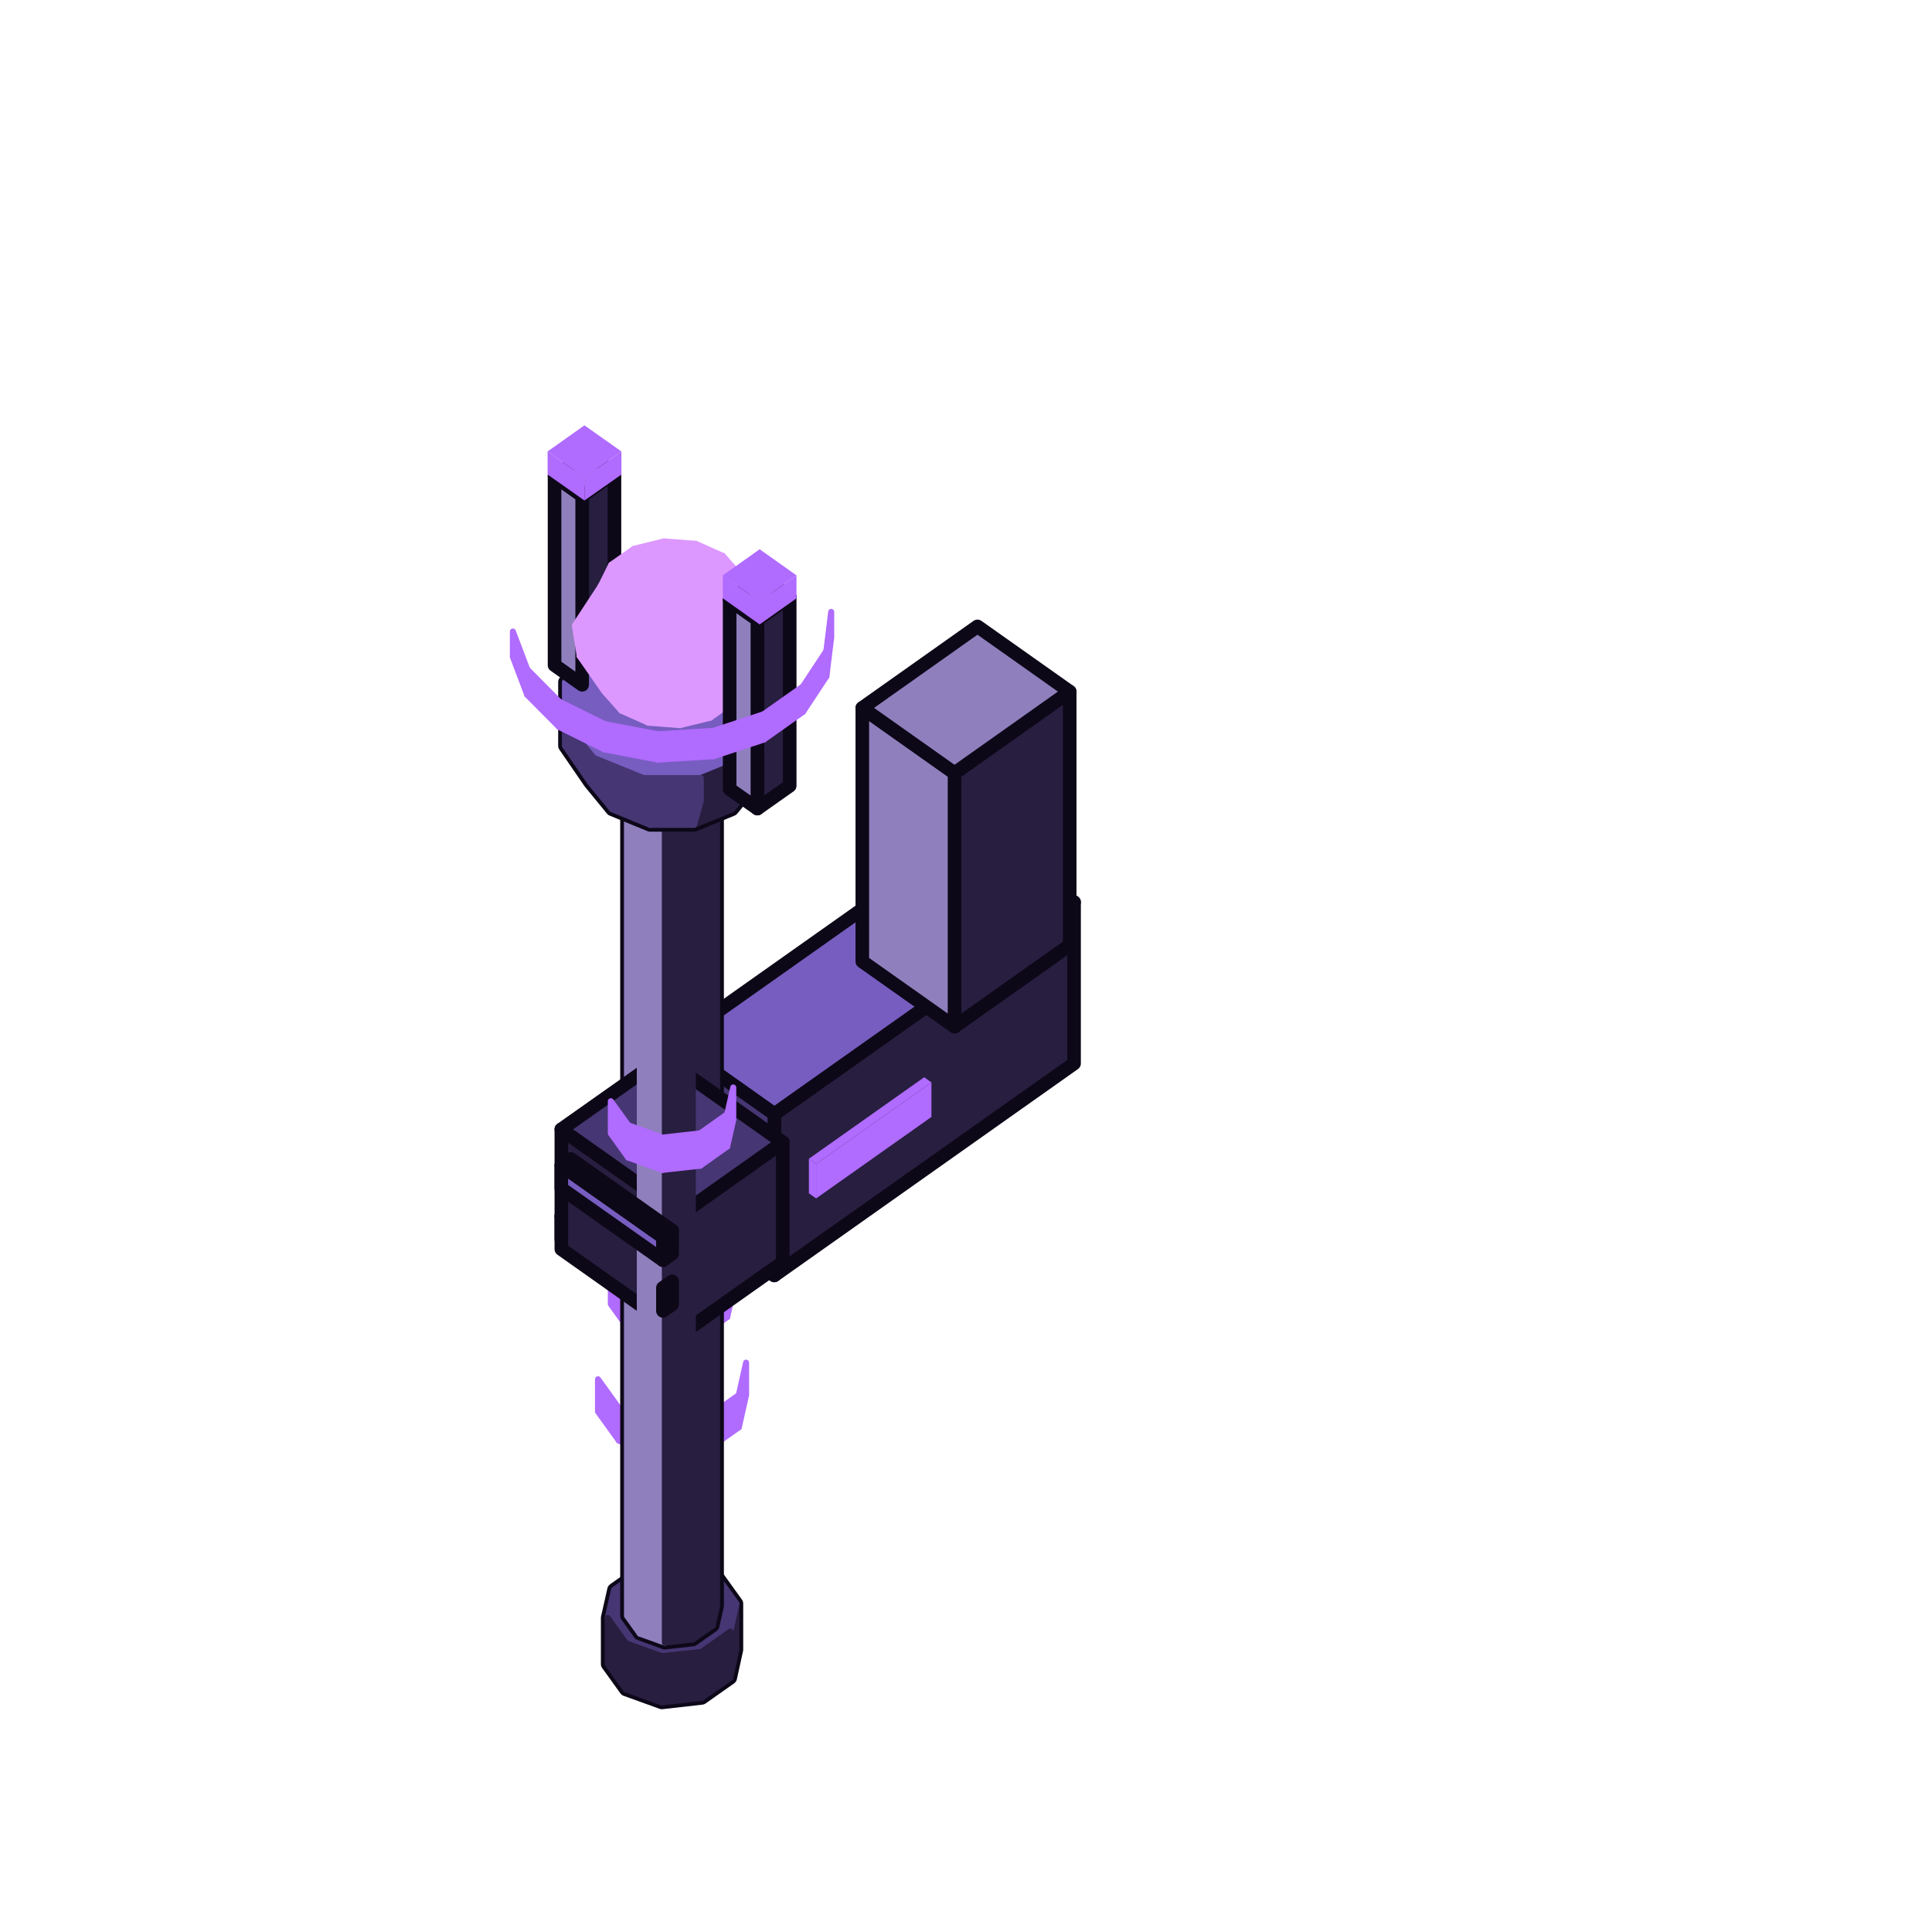
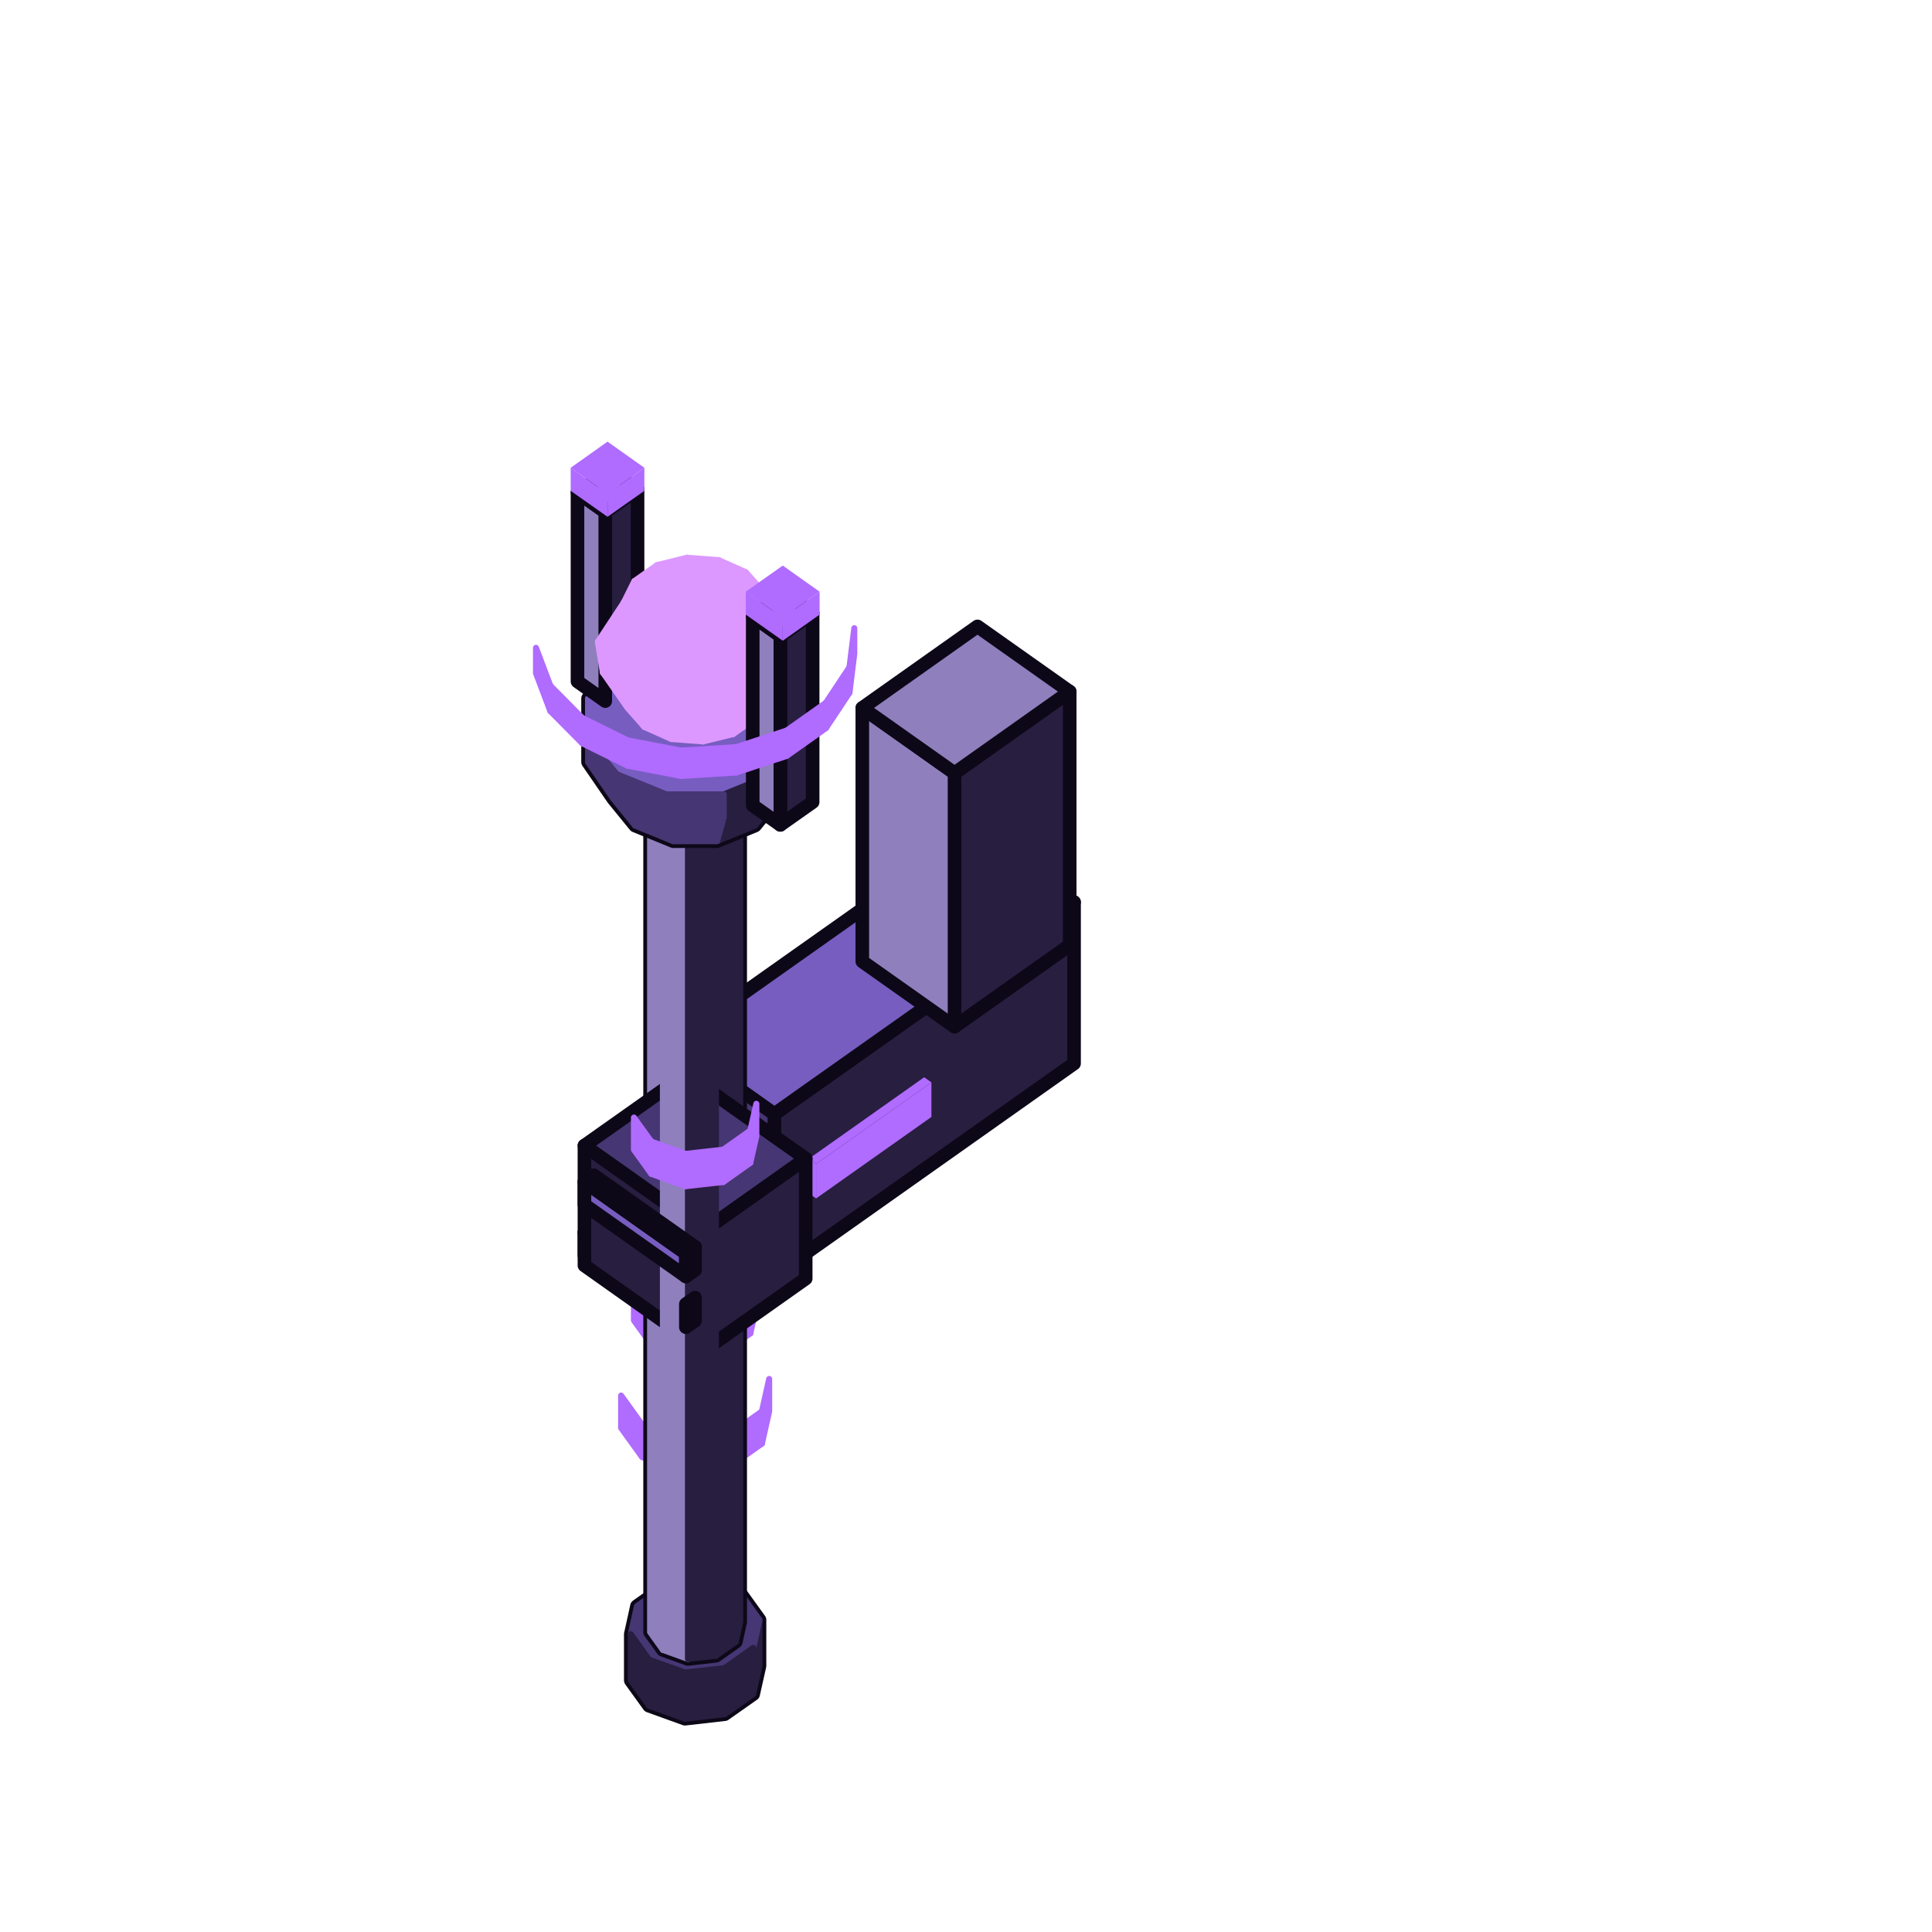
<svg xmlns="http://www.w3.org/2000/svg" viewBox="0 0 128 128" width="128" height="128" data-part-id="eq_rune_staff" data-type="equipment" data-direction="south">
  <g stroke="#0d0818" stroke-width="0.9" stroke-linejoin="round">
-     <path d="M40.26 107.19 L40.68 105.33 L42.57 103.99 L45.2 103.7 L47.58 104.56 L48.79 106.24 L48.79 109.29 L48.38 111.16 L46.49 112.49 L43.85 112.79 L41.47 111.93 L40.26 110.25 Z" fill="none" />
-     <path d="M48.38 111.16 L48.79 109.29 L48.79 106.24 L48.38 108.1 Z" fill="#271e40" stroke="#271e40" stroke-width="0.4" />
-     <path d="M41.47 108.88 L43.85 109.73 L46.49 109.44 L48.38 108.1 L48.79 106.24 L47.58 104.56 L45.2 103.7 L42.57 103.99 L40.68 105.33 L40.26 107.19 Z" fill="#463673" stroke="#463673" stroke-width="0.4" />
-     <path d="M40.26 110.25 L41.47 111.93 L41.47 108.88 L40.26 107.19 Z" fill="#271e40" stroke="#271e40" stroke-width="0.4" />
-     <path d="M46.49 112.49 L48.38 111.16 L48.38 108.1 L46.49 109.44 Z" fill="#271e40" stroke="#271e40" stroke-width="0.4" />
-     <path d="M41.47 111.93 L43.85 112.79 L43.85 109.73 L41.47 108.88 Z" fill="#271e40" stroke="#271e40" stroke-width="0.4" />
-     <path d="M43.85 112.79 L46.49 112.49 L46.49 109.44 L43.85 109.73 Z" fill="#271e40" stroke="#271e40" stroke-width="0.4" />
-     <path d="M46.91 74.34 L54.55 68.94 L54.55 66.65 L46.91 72.05 Z" fill="#b06bff" stroke="none" />
-     <path d="M54.07 66.31 L46.44 71.71 L46.91 72.05 L54.55 66.65 Z" fill="#b06bff" stroke="none" />
-     <path d="M48.95 94.56 L49.43 92.42 L49.43 90.28 L48.95 92.43 Z" fill="#b06bff" stroke="#b06bff" stroke-width="0.4" />
-     <path d="M39.62 93.52 L41.01 95.45 L41.01 93.31 L39.62 91.38 Z" fill="#b06bff" stroke="#b06bff" stroke-width="0.4" />
+     <path d="M41.79 108.27 L42.2 106.41 L44.09 105.07 L46.73 104.78 L49.11 105.64 L50.32 107.32 L50.32 110.37 L49.9 112.24 L48.01 113.57 L45.38 113.87 L43.0 113.01 L41.79 111.33 Z" fill="none" />
+     <path d="M49.9 112.24 L50.32 110.37 L50.32 107.32 L49.9 109.18 Z" fill="#271e40" stroke="#271e40" stroke-width="0.4" />
+     <path d="M43.0 109.96 L45.38 110.81 L48.01 110.52 L49.9 109.18 L50.32 107.32 L49.11 105.64 L46.73 104.78 L44.09 105.07 L42.2 106.41 L41.79 108.27 Z" fill="#463673" stroke="#463673" stroke-width="0.4" />
+     <path d="M41.79 111.33 L43.0 113.01 L43.0 109.96 L41.79 108.27 Z" fill="#271e40" stroke="#271e40" stroke-width="0.4" />
+     <path d="M48.01 113.57 L49.9 112.24 L49.9 109.18 L48.01 110.52 Z" fill="#271e40" stroke="#271e40" stroke-width="0.4" />
+     <path d="M43.0 113.01 L45.38 113.87 L45.38 110.81 L43.0 109.96 Z" fill="#271e40" stroke="#271e40" stroke-width="0.4" />
+     <path d="M45.38 113.87 L48.01 113.57 L48.01 110.52 L45.38 110.81 Z" fill="#271e40" stroke="#271e40" stroke-width="0.4" />
+     <path d="M50.48 95.64 L50.96 93.5 L50.96 91.36 L50.48 93.51 Z" fill="#b06bff" stroke="#b06bff" stroke-width="0.4" />
    <path d="M51.3 84.5 L71.16 70.46 L71.16 59.77 L51.3 73.81 Z" fill="#271e40" />
-     <path d="M46.44 74.0 L46.91 74.34 L46.91 72.05 L46.44 71.71 Z" fill="#b06bff" stroke="none" />
-     <path d="M46.78 96.1 L48.95 94.56 L48.95 92.43 L46.78 93.96 Z" fill="#b06bff" stroke="#b06bff" stroke-width="0.4" />
-     <path d="M41.01 95.45 L43.75 96.44 L43.75 94.3 L41.01 93.31 Z" fill="#b06bff" stroke="#b06bff" stroke-width="0.4" />
+     <path d="M41.15 94.6 L42.54 96.53 L42.54 94.39 L41.15 92.46 Z" fill="#b06bff" stroke="#b06bff" stroke-width="0.4" />
    <path d="M64.48 55.04 L44.62 69.08 L51.3 73.81 L71.16 59.77 Z" fill="#775dc0" />
-     <path d="M43.75 96.44 L46.78 96.1 L46.78 93.96 L43.75 94.3 Z" fill="#b06bff" stroke="#b06bff" stroke-width="0.4" />
+     <path d="M48.31 97.18 L50.48 95.64 L50.48 93.51 L48.31 95.04 Z" fill="#b06bff" stroke="#b06bff" stroke-width="0.4" />
+     <path d="M42.54 96.53 L45.28 97.52 L45.28 95.38 L42.54 94.39 Z" fill="#b06bff" stroke="#b06bff" stroke-width="0.4" />
+     <path d="M45.28 97.52 L48.31 97.18 L48.31 95.04 L45.28 95.38 Z" fill="#b06bff" stroke="#b06bff" stroke-width="0.4" />
    <path d="M54.07 79.4 L61.71 74.0 L61.71 71.71 L54.07 77.11 Z" fill="#b06bff" stroke="none" />
    <path d="M63.24 68.02 L70.87 62.62 L70.87 45.82 L63.24 51.22 Z" fill="#271e40" />
    <path d="M61.23 71.37 L53.59 76.77 L54.07 77.11 L61.71 71.71 Z" fill="#b06bff" stroke="none" />
-     <path d="M48.18 87.26 L48.58 85.49 L48.58 83.35 L48.18 85.12 Z" fill="#b06bff" stroke="#b06bff" stroke-width="0.4" />
    <path d="M57.13 63.7 L63.24 68.02 L63.24 51.22 L57.13 46.9 Z" fill="#8f7fbd" />
-     <path d="M40.47 86.4 L41.62 88.0 L41.62 85.86 L40.47 84.26 Z" fill="#b06bff" stroke="#b06bff" stroke-width="0.4" />
+     <path d="M49.71 88.34 L50.11 86.57 L50.11 84.43 L49.71 86.2 Z" fill="#b06bff" stroke="#b06bff" stroke-width="0.4" />
    <path d="M44.62 79.78 L51.3 84.5 L51.3 73.81 L44.62 69.08 Z" fill="#463673" />
-     <path d="M46.39 88.53 L48.18 87.26 L48.18 85.12 L46.39 86.39 Z" fill="#b06bff" stroke="#b06bff" stroke-width="0.4" />
    <path d="M53.59 79.06 L54.07 79.4 L54.07 77.11 L53.59 76.77 Z" fill="#b06bff" stroke="none" />
-     <path d="M41.62 88.0 L43.88 88.81 L43.88 86.67 L41.62 85.86 Z" fill="#b06bff" stroke="#b06bff" stroke-width="0.4" />
-     <path d="M43.88 88.81 L46.39 88.53 L46.39 86.39 L43.88 86.67 Z" fill="#b06bff" stroke="#b06bff" stroke-width="0.4" />
+     <path d="M42.0 87.48 L43.15 89.08 L43.15 86.94 L42.0 85.34 Z" fill="#b06bff" stroke="#b06bff" stroke-width="0.4" />
+     <path d="M47.92 89.61 L49.71 88.34 L49.71 86.2 L47.92 87.47 Z" fill="#b06bff" stroke="#b06bff" stroke-width="0.4" />
+     <path d="M43.15 89.08 L45.41 89.89 L45.41 87.75 L43.15 86.94 Z" fill="#b06bff" stroke="#b06bff" stroke-width="0.4" />
    <path d="M64.76 41.5 L57.13 46.9 L63.24 51.22 L70.87 45.82 Z" fill="#8f7fbd" />
-     <path d="M41.54 49.01 L41.83 47.71 L43.15 46.77 L45.0 46.56 L46.66 47.16 L47.51 48.34 L47.51 106.38 L47.22 107.69 L45.9 108.62 L44.05 108.83 L42.39 108.23 L41.54 107.05 Z" fill="none" />
-     <path d="M47.22 107.69 L47.51 106.38 L47.51 48.34 L47.22 49.65 Z" fill="#271e40" stroke="#271e40" stroke-width="0.4" />
-     <path d="M37.19 82.1 L43.92 86.85 L43.92 85.32 L37.19 80.57 Z" fill="#775dc0" />
-     <path d="M37.81 80.14 L37.19 80.57 L43.92 85.32 L44.53 84.89 Z" fill="#775dc0" />
-     <path d="M41.54 107.05 L42.39 108.23 L42.39 50.19 L41.54 49.01 Z" fill="#8f7fbd" stroke="#8f7fbd" stroke-width="0.4" />
-     <path d="M37.19 82.76 L45.14 88.38 L45.14 80.44 L37.19 74.82 Z" fill="#271e40" />
-     <path d="M45.9 108.62 L47.22 107.69 L47.22 49.65 L45.9 50.58 Z" fill="#271e40" stroke="#271e40" stroke-width="0.4" />
-     <path d="M45.14 88.38 L51.86 83.63 L51.86 75.68 L45.14 80.44 Z" fill="#271e40" />
-     <path d="M43.92 70.07 L37.19 74.82 L45.14 80.44 L51.86 75.68 Z" fill="#463673" />
-     <path d="M42.39 108.23 L44.05 108.83 L44.05 50.79 L42.39 50.19 Z" fill="#8f7fbd" stroke="#8f7fbd" stroke-width="0.4" />
-     <path d="M44.05 108.83 L45.9 108.62 L45.9 50.58 L44.05 50.79 Z" fill="#271e40" stroke="#271e40" stroke-width="0.4" />
-     <path d="M43.92 86.85 L44.53 86.42 L44.53 84.89 L43.92 85.32 Z" fill="#463673" />
-     <path d="M37.19 78.74 L43.92 83.49 L43.92 81.96 L37.19 77.21 Z" fill="#775dc0" />
-     <path d="M37.81 76.78 L37.19 77.21 L43.92 81.96 L44.53 81.53 Z" fill="#775dc0" />
-     <path d="M48.18 75.96 L48.58 74.19 L48.58 72.05 L48.18 73.82 Z" fill="#b06bff" stroke="#b06bff" stroke-width="0.4" />
-     <path d="M40.47 75.09 L41.62 76.69 L41.62 74.55 L40.47 72.96 Z" fill="#b06bff" stroke="#b06bff" stroke-width="0.4" />
-     <path d="M46.39 77.23 L48.18 75.96 L48.18 73.82 L46.39 75.09 Z" fill="#b06bff" stroke="#b06bff" stroke-width="0.4" />
-     <path d="M43.92 83.49 L44.53 83.06 L44.53 81.53 L43.92 81.96 Z" fill="#463673" />
-     <path d="M41.62 76.69 L43.88 77.51 L43.88 75.37 L41.62 74.55 Z" fill="#b06bff" stroke="#b06bff" stroke-width="0.4" />
-     <path d="M43.88 77.51 L46.39 77.23 L46.39 75.09 L43.88 75.37 Z" fill="#b06bff" stroke="#b06bff" stroke-width="0.4" />
-     <path d="M42.39 50.19 L44.05 50.79 L45.9 50.58 L47.22 49.65 L47.51 48.34 L46.66 47.16 L45.0 46.56 L43.15 46.77 L41.83 47.71 L41.54 49.01 Z" fill="#8f7fbd" stroke="#8f7fbd" stroke-width="0.4" />
-     <path d="M38.57 45.37 L40.71 43.85 L40.71 31.33 L38.57 32.84 Z" fill="#271e40" />
-     <path d="M37.43 45.19 L39.33 42.87 L42.63 41.52 L46.43 41.52 L49.72 42.87 L51.62 45.19 L51.62 49.41 L49.95 51.84 L48.5 53.62 L45.98 54.65 L43.07 54.65 L40.56 53.62 L39.1 51.84 L37.43 49.41 Z" fill="none" />
-     <path d="M39.33 50.21 L42.63 51.55 L46.43 51.55 L49.72 50.21 L51.62 47.88 L51.62 45.19 L49.72 42.87 L46.43 41.52 L42.63 41.52 L39.33 42.87 L37.43 45.19 L37.43 47.88 Z" fill="#775dc0" stroke="#775dc0" stroke-width="0.4" />
-     <path d="M36.74 44.07 L38.57 45.37 L38.57 32.84 L36.74 31.54 Z" fill="#8f7fbd" />
-     <path d="M48.5 53.62 L49.95 51.84 L51.62 49.41 L49.72 51.74 Z" fill="#271e40" stroke="#271e40" stroke-width="0.4" />
-     <path d="M39.1 51.84 L40.56 53.62 L39.33 51.74 L37.43 49.41 Z" fill="#463673" stroke="#463673" stroke-width="0.4" />
-     <path d="M40.56 53.62 L43.07 54.65 L42.63 53.08 L39.33 51.74 Z" fill="#463673" stroke="#463673" stroke-width="0.4" />
-     <path d="M45.98 54.65 L48.5 53.62 L49.72 51.74 L46.43 53.08 Z" fill="#271e40" stroke="#271e40" stroke-width="0.4" />
-     <path d="M49.72 51.74 L51.62 49.41 L51.62 47.88 L49.72 50.21 Z" fill="#271e40" stroke="#271e40" stroke-width="0.4" />
-     <path d="M37.43 49.41 L39.33 51.74 L39.33 50.21 L37.43 47.88 Z" fill="#463673" stroke="#463673" stroke-width="0.4" />
-     <path d="M43.07 54.65 L45.98 54.65 L46.43 53.08 L42.63 53.08 Z" fill="#463673" stroke="#463673" stroke-width="0.4" />
-     <path d="M48.55 46.49 L49.25 45.08 L50.97 42.47 L50.01 44.39 Z" fill="#dd98ff" stroke="#dd98ff" stroke-width="0.4" />
-     <path d="M38.88 30.03 L36.74 31.54 L38.57 32.84 L40.71 31.33 Z" fill="#8f7fbd" />
-     <path d="M50.97 42.47 L50.64 40.44 L49.01 38.1 L49.25 39.58 Z" fill="#dd98ff" stroke="#dd98ff" stroke-width="0.4" />
-     <path d="M39.33 51.74 L42.63 53.08 L42.63 51.55 L39.33 50.21 Z" fill="#463673" stroke="#463673" stroke-width="0.4" />
-     <path d="M46.43 53.08 L49.72 51.74 L49.72 50.21 L46.43 51.55 Z" fill="#271e40" stroke="#271e40" stroke-width="0.4" />
-     <path d="M54.75 44.81 L55.07 42.22 L55.07 40.54 L54.75 43.13 Z" fill="#b06bff" stroke="#b06bff" stroke-width="0.4" />
-     <path d="M46.1 36.03 L43.99 35.87 L44.53 37.68 L44.53 37.68 Z" fill="#dd98ff" stroke="#dd98ff" stroke-width="0.4" />
-     <path d="M43.99 35.87 L42.0 36.36 L44.53 37.68 L44.53 37.68 Z" fill="#dd98ff" stroke="#dd98ff" stroke-width="0.4" />
-     <path d="M40.04 45.81 L41.17 47.08 L39.94 45.2 L38.41 43.47 Z" fill="#dd98ff" stroke="#dd98ff" stroke-width="0.4" />
-     <path d="M47.89 36.83 L46.1 36.03 L44.53 37.68 L44.53 37.68 Z" fill="#dd98ff" stroke="#dd98ff" stroke-width="0.4" />
-     <path d="M42.63 53.08 L46.43 53.08 L46.43 51.55 L42.63 51.55 Z" fill="#463673" stroke="#463673" stroke-width="0.4" />
-     <path d="M42.0 36.36 L40.5 37.42 L44.53 37.68 L44.53 37.68 Z" fill="#dd98ff" stroke="#dd98ff" stroke-width="0.4" />
-     <path d="M38.09 41.44 L38.41 43.47 L40.04 40.32 L39.8 38.83 Z" fill="#dd98ff" stroke="#dd98ff" stroke-width="0.4" />
-     <path d="M38.72 28.18 L36.28 29.91 L38.72 31.64 L41.17 29.91 Z" fill="#b06bff" stroke="none" />
-     <path d="M49.01 38.1 L47.89 36.83 L44.53 37.68 L44.53 37.68 Z" fill="#dd98ff" stroke="#dd98ff" stroke-width="0.4" />
-     <path d="M47.05 47.55 L48.55 46.49 L50.01 44.39 L47.97 45.84 Z" fill="#dd98ff" stroke="#dd98ff" stroke-width="0.4" />
-     <path d="M36.28 31.44 L38.72 33.16 L38.72 31.64 L36.28 29.91 Z" fill="#b06bff" stroke="none" />
-     <path d="M38.72 33.16 L41.17 31.44 L41.17 29.91 L38.72 31.64 Z" fill="#b06bff" stroke="none" />
-     <path d="M33.98 43.52 L34.93 46.03 L34.93 44.35 L33.98 41.84 Z" fill="#b06bff" stroke="#b06bff" stroke-width="0.4" />
-     <path d="M40.5 37.42 L39.8 38.83 L44.53 37.68 L44.53 37.68 Z" fill="#dd98ff" stroke="#dd98ff" stroke-width="0.4" />
-     <path d="M50.01 44.39 L50.97 42.47 L49.25 39.58 L48.55 40.99 Z" fill="#dd98ff" stroke="#dd98ff" stroke-width="0.4" />
-     <path d="M49.25 39.58 L49.01 38.1 L44.53 37.68 L44.53 37.68 Z" fill="#dd98ff" stroke="#dd98ff" stroke-width="0.4" />
-     <path d="M41.17 47.08 L42.96 47.88 L42.39 46.28 L39.94 45.2 Z" fill="#dd98ff" stroke="#dd98ff" stroke-width="0.4" />
-     <path d="M39.8 38.83 L40.04 40.32 L44.53 37.68 L44.53 37.68 Z" fill="#dd98ff" stroke="#dd98ff" stroke-width="0.4" />
-     <path d="M45.06 48.04 L47.05 47.55 L47.97 45.84 L45.25 46.51 Z" fill="#dd98ff" stroke="#dd98ff" stroke-width="0.4" />
-     <path d="M42.96 47.88 L45.06 48.04 L45.25 46.51 L42.39 46.28 Z" fill="#dd98ff" stroke="#dd98ff" stroke-width="0.4" />
-     <path d="M48.55 40.99 L49.25 39.58 L44.53 37.68 L44.53 37.68 Z" fill="#dd98ff" stroke="#dd98ff" stroke-width="0.4" />
-     <path d="M38.41 43.47 L39.94 45.2 L41.17 41.58 L40.04 40.32 Z" fill="#dd98ff" stroke="#dd98ff" stroke-width="0.4" />
-     <path d="M53.2 47.16 L54.75 44.81 L54.75 43.13 L53.2 45.48 Z" fill="#b06bff" stroke="#b06bff" stroke-width="0.4" />
-     <path d="M40.04 40.32 L41.17 41.58 L44.53 37.68 L44.53 37.68 Z" fill="#dd98ff" stroke="#dd98ff" stroke-width="0.4" />
-     <path d="M47.05 42.05 L48.55 40.99 L44.53 37.68 L44.53 37.68 Z" fill="#dd98ff" stroke="#dd98ff" stroke-width="0.4" />
-     <path d="M47.97 45.84 L50.01 44.39 L48.55 40.99 L47.05 42.05 Z" fill="#dd98ff" stroke="#dd98ff" stroke-width="0.4" />
-     <path d="M41.17 41.58 L42.96 42.38 L44.53 37.68 L44.53 37.68 Z" fill="#dd98ff" stroke="#dd98ff" stroke-width="0.4" />
-     <path d="M45.06 42.55 L47.05 42.05 L44.53 37.68 L44.53 37.68 Z" fill="#dd98ff" stroke="#dd98ff" stroke-width="0.4" />
-     <path d="M42.96 42.38 L45.06 42.55 L44.53 37.68 L44.53 37.68 Z" fill="#dd98ff" stroke="#dd98ff" stroke-width="0.4" />
-     <path d="M34.93 46.03 L37.04 48.16 L37.04 46.48 L34.93 44.35 Z" fill="#b06bff" stroke="#b06bff" stroke-width="0.4" />
-     <path d="M39.94 45.2 L42.39 46.28 L42.96 42.38 L41.17 41.58 Z" fill="#dd98ff" stroke="#dd98ff" stroke-width="0.4" />
-     <path d="M45.25 46.51 L47.97 45.84 L47.05 42.05 L45.06 42.55 Z" fill="#dd98ff" stroke="#dd98ff" stroke-width="0.4" />
-     <path d="M42.39 46.28 L45.25 46.51 L45.06 42.55 L42.96 42.38 Z" fill="#dd98ff" stroke="#dd98ff" stroke-width="0.4" />
-     <path d="M50.18 53.57 L52.32 52.06 L52.32 39.54 L50.18 41.05 Z" fill="#271e40" />
-     <path d="M48.34 52.28 L50.18 53.57 L50.18 41.05 L48.34 39.75 Z" fill="#8f7fbd" />
-     <path d="M50.6 49.0 L53.2 47.16 L53.2 45.48 L50.6 47.32 Z" fill="#b06bff" stroke="#b06bff" stroke-width="0.4" />
-     <path d="M37.04 48.16 L40.05 49.65 L40.05 47.97 L37.04 46.48 Z" fill="#b06bff" stroke="#b06bff" stroke-width="0.4" />
-     <path d="M47.27 50.1 L50.6 49.0 L50.6 47.32 L47.27 48.42 Z" fill="#b06bff" stroke="#b06bff" stroke-width="0.4" />
-     <path d="M40.05 49.65 L43.6 50.33 L43.6 48.65 L40.05 47.97 Z" fill="#b06bff" stroke="#b06bff" stroke-width="0.4" />
-     <path d="M43.6 50.33 L47.27 50.1 L47.27 48.42 L43.6 48.65 Z" fill="#b06bff" stroke="#b06bff" stroke-width="0.4" />
-     <path d="M50.48 38.24 L48.34 39.75 L50.18 41.05 L52.32 39.54 Z" fill="#8f7fbd" />
-     <path d="M50.33 36.39 L47.89 38.12 L50.33 39.85 L52.77 38.12 Z" fill="#b06bff" stroke="none" />
-     <path d="M47.89 39.64 L50.33 41.37 L50.33 39.85 L47.89 38.12 Z" fill="#b06bff" stroke="none" />
-     <path d="M50.33 41.37 L52.77 39.64 L52.77 38.12 L50.33 39.85 Z" fill="#b06bff" stroke="none" />
+     <path d="M45.41 89.89 L47.92 89.61 L47.92 87.47 L45.41 87.75 Z" fill="#b06bff" stroke="#b06bff" stroke-width="0.4" />
+     <path d="M43.07 50.09 L43.36 48.79 L44.68 47.85 L46.53 47.64 L48.19 48.24 L49.04 49.42 L49.04 107.46 L48.75 108.77 L47.43 109.7 L45.58 109.91 L43.92 109.31 L43.07 108.13 Z" fill="none" />
+     <path d="M48.75 108.77 L49.04 107.46 L49.04 49.42 L48.75 50.73 Z" fill="#271e40" stroke="#271e40" stroke-width="0.4" />
+     <path d="M38.72 83.18 L45.44 87.93 L45.44 86.4 L38.72 81.65 Z" fill="#775dc0" />
+     <path d="M39.33 81.22 L38.72 81.65 L45.44 86.4 L46.05 85.97 Z" fill="#775dc0" />
+     <path d="M43.07 108.13 L43.92 109.31 L43.92 51.27 L43.07 50.09 Z" fill="#8f7fbd" stroke="#8f7fbd" stroke-width="0.4" />
+     <path d="M38.72 83.84 L46.66 89.46 L46.66 81.52 L38.72 75.9 Z" fill="#271e40" />
+     <path d="M47.43 109.7 L48.75 108.77 L48.75 50.73 L47.43 51.66 Z" fill="#271e40" stroke="#271e40" stroke-width="0.4" />
+     <path d="M46.66 89.46 L53.38 84.71 L53.38 76.76 L46.66 81.52 Z" fill="#271e40" />
+     <path d="M45.44 71.15 L38.72 75.9 L46.66 81.52 L53.38 76.76 Z" fill="#463673" />
+     <path d="M43.92 109.31 L45.58 109.91 L45.58 51.87 L43.92 51.27 Z" fill="#8f7fbd" stroke="#8f7fbd" stroke-width="0.4" />
+     <path d="M45.58 109.91 L47.43 109.7 L47.43 51.66 L45.58 51.87 Z" fill="#271e40" stroke="#271e40" stroke-width="0.4" />
+     <path d="M45.44 87.93 L46.05 87.5 L46.05 85.97 L45.44 86.4 Z" fill="#463673" />
+     <path d="M38.72 79.82 L45.44 84.57 L45.44 83.04 L38.72 78.29 Z" fill="#775dc0" />
+     <path d="M39.33 77.86 L38.72 78.29 L45.44 83.04 L46.05 82.61 Z" fill="#775dc0" />
+     <path d="M49.71 77.04 L50.11 75.27 L50.11 73.13 L49.71 74.9 Z" fill="#b06bff" stroke="#b06bff" stroke-width="0.4" />
+     <path d="M42.0 76.17 L43.15 77.77 L43.15 75.63 L42.0 74.04 Z" fill="#b06bff" stroke="#b06bff" stroke-width="0.4" />
+     <path d="M47.92 78.31 L49.71 77.04 L49.71 74.9 L47.92 76.17 Z" fill="#b06bff" stroke="#b06bff" stroke-width="0.4" />
+     <path d="M45.44 84.57 L46.05 84.14 L46.05 82.61 L45.44 83.04 Z" fill="#463673" />
+     <path d="M43.15 77.77 L45.41 78.59 L45.41 76.45 L43.15 75.63 Z" fill="#b06bff" stroke="#b06bff" stroke-width="0.4" />
+     <path d="M45.41 78.59 L47.92 78.31 L47.92 76.17 L45.41 76.45 Z" fill="#b06bff" stroke="#b06bff" stroke-width="0.4" />
+     <path d="M43.92 51.27 L45.58 51.87 L47.43 51.66 L48.75 50.73 L49.04 49.42 L48.19 48.24 L46.53 47.64 L44.68 47.85 L43.36 48.79 L43.07 50.09 Z" fill="#8f7fbd" stroke="#8f7fbd" stroke-width="0.4" />
+     <path d="M40.1 46.45 L42.24 44.93 L42.24 32.41 L40.1 33.92 Z" fill="#271e40" />
+     <path d="M38.96 46.27 L40.86 43.95 L44.15 42.6 L47.95 42.6 L51.25 43.95 L53.15 46.27 L53.15 50.49 L51.48 52.92 L50.02 54.7 L47.51 55.73 L44.6 55.73 L42.08 54.7 L40.63 52.92 L38.96 50.49 Z" fill="none" />
+     <path d="M40.86 51.29 L44.15 52.63 L47.95 52.63 L51.25 51.29 L53.15 48.96 L53.15 46.27 L51.25 43.95 L47.95 42.6 L44.15 42.6 L40.86 43.95 L38.96 46.27 L38.96 48.96 Z" fill="#775dc0" stroke="#775dc0" stroke-width="0.4" />
+     <path d="M38.26 45.15 L40.1 46.45 L40.1 33.92 L38.26 32.62 Z" fill="#8f7fbd" />
+     <path d="M50.02 54.7 L51.48 52.92 L53.15 50.49 L51.25 52.82 Z" fill="#271e40" stroke="#271e40" stroke-width="0.4" />
+     <path d="M40.63 52.92 L42.08 54.7 L40.86 52.82 L38.96 50.49 Z" fill="#463673" stroke="#463673" stroke-width="0.4" />
+     <path d="M42.08 54.7 L44.6 55.73 L44.15 54.16 L40.86 52.82 Z" fill="#463673" stroke="#463673" stroke-width="0.4" />
+     <path d="M47.51 55.73 L50.02 54.7 L51.25 52.82 L47.95 54.16 Z" fill="#271e40" stroke="#271e40" stroke-width="0.4" />
+     <path d="M38.96 50.49 L40.86 52.82 L40.86 51.29 L38.96 48.96 Z" fill="#463673" stroke="#463673" stroke-width="0.4" />
+     <path d="M51.25 52.82 L53.15 50.49 L53.15 48.96 L51.25 51.29 Z" fill="#271e40" stroke="#271e40" stroke-width="0.4" />
+     <path d="M44.6 55.73 L47.51 55.73 L47.95 54.16 L44.15 54.16 Z" fill="#463673" stroke="#463673" stroke-width="0.4" />
+     <path d="M50.08 47.57 L50.78 46.16 L52.49 43.55 L51.54 45.47 Z" fill="#dd98ff" stroke="#dd98ff" stroke-width="0.4" />
+     <path d="M40.4 31.11 L38.26 32.62 L40.1 33.92 L42.24 32.41 Z" fill="#8f7fbd" />
+     <path d="M52.49 43.55 L52.17 41.52 L50.54 39.18 L50.78 40.66 Z" fill="#dd98ff" stroke="#dd98ff" stroke-width="0.4" />
+     <path d="M40.86 52.82 L44.15 54.16 L44.15 52.63 L40.86 51.29 Z" fill="#463673" stroke="#463673" stroke-width="0.4" />
+     <path d="M47.95 54.16 L51.25 52.82 L51.25 51.29 L47.95 52.63 Z" fill="#271e40" stroke="#271e40" stroke-width="0.4" />
+     <path d="M56.28 45.89 L56.6 43.3 L56.6 41.62 L56.28 44.21 Z" fill="#b06bff" stroke="#b06bff" stroke-width="0.4" />
+     <path d="M47.62 37.11 L45.52 36.95 L46.05 38.76 L46.05 38.76 Z" fill="#dd98ff" stroke="#dd98ff" stroke-width="0.4" />
+     <path d="M45.52 36.95 L43.53 37.44 L46.05 38.76 L46.05 38.76 Z" fill="#dd98ff" stroke="#dd98ff" stroke-width="0.4" />
+     <path d="M41.57 46.89 L42.69 48.16 L41.47 46.28 L39.94 44.55 Z" fill="#dd98ff" stroke="#dd98ff" stroke-width="0.4" />
+     <path d="M49.41 37.91 L47.62 37.11 L46.05 38.76 L46.05 38.76 Z" fill="#dd98ff" stroke="#dd98ff" stroke-width="0.4" />
+     <path d="M44.15 54.16 L47.95 54.16 L47.95 52.63 L44.15 52.63 Z" fill="#463673" stroke="#463673" stroke-width="0.4" />
+     <path d="M43.53 37.44 L42.03 38.5 L46.05 38.76 L46.05 38.76 Z" fill="#dd98ff" stroke="#dd98ff" stroke-width="0.4" />
+     <path d="M39.61 42.52 L39.94 44.55 L41.57 41.4 L41.33 39.91 Z" fill="#dd98ff" stroke="#dd98ff" stroke-width="0.4" />
+     <path d="M40.25 29.26 L37.81 30.99 L40.25 32.72 L42.69 30.99 Z" fill="#b06bff" stroke="none" />
+     <path d="M50.54 39.18 L49.41 37.91 L46.05 38.76 L46.05 38.76 Z" fill="#dd98ff" stroke="#dd98ff" stroke-width="0.4" />
+     <path d="M48.58 48.63 L50.08 47.57 L51.54 45.47 L49.5 46.92 Z" fill="#dd98ff" stroke="#dd98ff" stroke-width="0.4" />
+     <path d="M37.81 32.52 L40.25 34.24 L40.25 32.72 L37.81 30.99 Z" fill="#b06bff" stroke="none" />
+     <path d="M40.25 34.24 L42.69 32.52 L42.69 30.99 L40.25 32.72 Z" fill="#b06bff" stroke="none" />
+     <path d="M35.51 44.6 L36.46 47.11 L36.46 45.43 L35.51 42.92 Z" fill="#b06bff" stroke="#b06bff" stroke-width="0.4" />
+     <path d="M42.03 38.5 L41.33 39.91 L46.05 38.76 L46.05 38.76 Z" fill="#dd98ff" stroke="#dd98ff" stroke-width="0.4" />
+     <path d="M51.54 45.47 L52.49 43.55 L50.78 40.66 L50.08 42.07 Z" fill="#dd98ff" stroke="#dd98ff" stroke-width="0.4" />
+     <path d="M50.78 40.66 L50.54 39.18 L46.05 38.76 L46.05 38.76 Z" fill="#dd98ff" stroke="#dd98ff" stroke-width="0.4" />
+     <path d="M42.69 48.16 L44.48 48.96 L43.91 47.36 L41.47 46.28 Z" fill="#dd98ff" stroke="#dd98ff" stroke-width="0.4" />
+     <path d="M41.33 39.91 L41.57 41.4 L46.05 38.76 L46.05 38.76 Z" fill="#dd98ff" stroke="#dd98ff" stroke-width="0.4" />
+     <path d="M46.59 49.12 L48.58 48.63 L49.5 46.92 L46.78 47.59 Z" fill="#dd98ff" stroke="#dd98ff" stroke-width="0.4" />
+     <path d="M44.48 48.96 L46.59 49.12 L46.78 47.59 L43.91 47.36 Z" fill="#dd98ff" stroke="#dd98ff" stroke-width="0.4" />
+     <path d="M50.08 42.07 L50.78 40.66 L46.05 38.76 L46.05 38.76 Z" fill="#dd98ff" stroke="#dd98ff" stroke-width="0.4" />
+     <path d="M39.94 44.55 L41.47 46.28 L42.69 42.66 L41.57 41.4 Z" fill="#dd98ff" stroke="#dd98ff" stroke-width="0.4" />
+     <path d="M54.72 48.24 L56.28 45.89 L56.28 44.21 L54.72 46.56 Z" fill="#b06bff" stroke="#b06bff" stroke-width="0.4" />
+     <path d="M41.57 41.4 L42.69 42.66 L46.05 38.76 L46.05 38.76 Z" fill="#dd98ff" stroke="#dd98ff" stroke-width="0.4" />
+     <path d="M48.58 43.13 L50.08 42.07 L46.05 38.76 L46.05 38.76 Z" fill="#dd98ff" stroke="#dd98ff" stroke-width="0.4" />
+     <path d="M49.5 46.92 L51.54 45.47 L50.08 42.07 L48.58 43.13 Z" fill="#dd98ff" stroke="#dd98ff" stroke-width="0.4" />
+     <path d="M42.69 42.66 L44.48 43.46 L46.05 38.76 L46.05 38.76 Z" fill="#dd98ff" stroke="#dd98ff" stroke-width="0.4" />
+     <path d="M46.59 43.63 L48.58 43.13 L46.05 38.76 L46.05 38.76 Z" fill="#dd98ff" stroke="#dd98ff" stroke-width="0.4" />
+     <path d="M44.48 43.46 L46.59 43.63 L46.05 38.76 L46.05 38.76 Z" fill="#dd98ff" stroke="#dd98ff" stroke-width="0.4" />
+     <path d="M36.46 47.11 L38.57 49.24 L38.57 47.56 L36.46 45.43 Z" fill="#b06bff" stroke="#b06bff" stroke-width="0.4" />
+     <path d="M41.47 46.28 L43.91 47.36 L44.48 43.46 L42.69 42.66 Z" fill="#dd98ff" stroke="#dd98ff" stroke-width="0.4" />
+     <path d="M46.78 47.59 L49.5 46.92 L48.58 43.13 L46.59 43.63 Z" fill="#dd98ff" stroke="#dd98ff" stroke-width="0.4" />
+     <path d="M43.91 47.36 L46.78 47.59 L46.59 43.63 L44.48 43.46 Z" fill="#dd98ff" stroke="#dd98ff" stroke-width="0.4" />
+     <path d="M51.7 54.65 L53.84 53.14 L53.84 40.62 L51.7 42.13 Z" fill="#271e40" />
+     <path d="M49.87 53.36 L51.7 54.65 L51.7 42.13 L49.87 40.83 Z" fill="#8f7fbd" />
+     <path d="M52.12 50.08 L54.72 48.24 L54.72 46.56 L52.12 48.4 Z" fill="#b06bff" stroke="#b06bff" stroke-width="0.4" />
+     <path d="M38.57 49.24 L41.58 50.73 L41.58 49.05 L38.57 47.56 Z" fill="#b06bff" stroke="#b06bff" stroke-width="0.4" />
+     <path d="M48.79 51.18 L52.12 50.08 L52.12 48.4 L48.79 49.5 Z" fill="#b06bff" stroke="#b06bff" stroke-width="0.4" />
+     <path d="M41.58 50.73 L45.13 51.41 L45.13 49.73 L41.58 49.05 Z" fill="#b06bff" stroke="#b06bff" stroke-width="0.4" />
+     <path d="M45.13 51.41 L48.79 51.18 L48.79 49.5 L45.13 49.73 Z" fill="#b06bff" stroke="#b06bff" stroke-width="0.4" />
+     <path d="M52.01 39.32 L49.87 40.83 L51.7 42.13 L53.84 40.62 Z" fill="#8f7fbd" />
+     <path d="M51.86 37.47 L49.41 39.2 L51.86 40.93 L54.3 39.2 Z" fill="#b06bff" stroke="none" />
+     <path d="M49.41 40.72 L51.86 42.45 L51.86 40.93 L49.41 39.2 Z" fill="#b06bff" stroke="none" />
+     <path d="M51.86 42.45 L54.3 40.72 L54.3 39.2 L51.86 40.93 Z" fill="#b06bff" stroke="none" />
  </g>
</svg>
